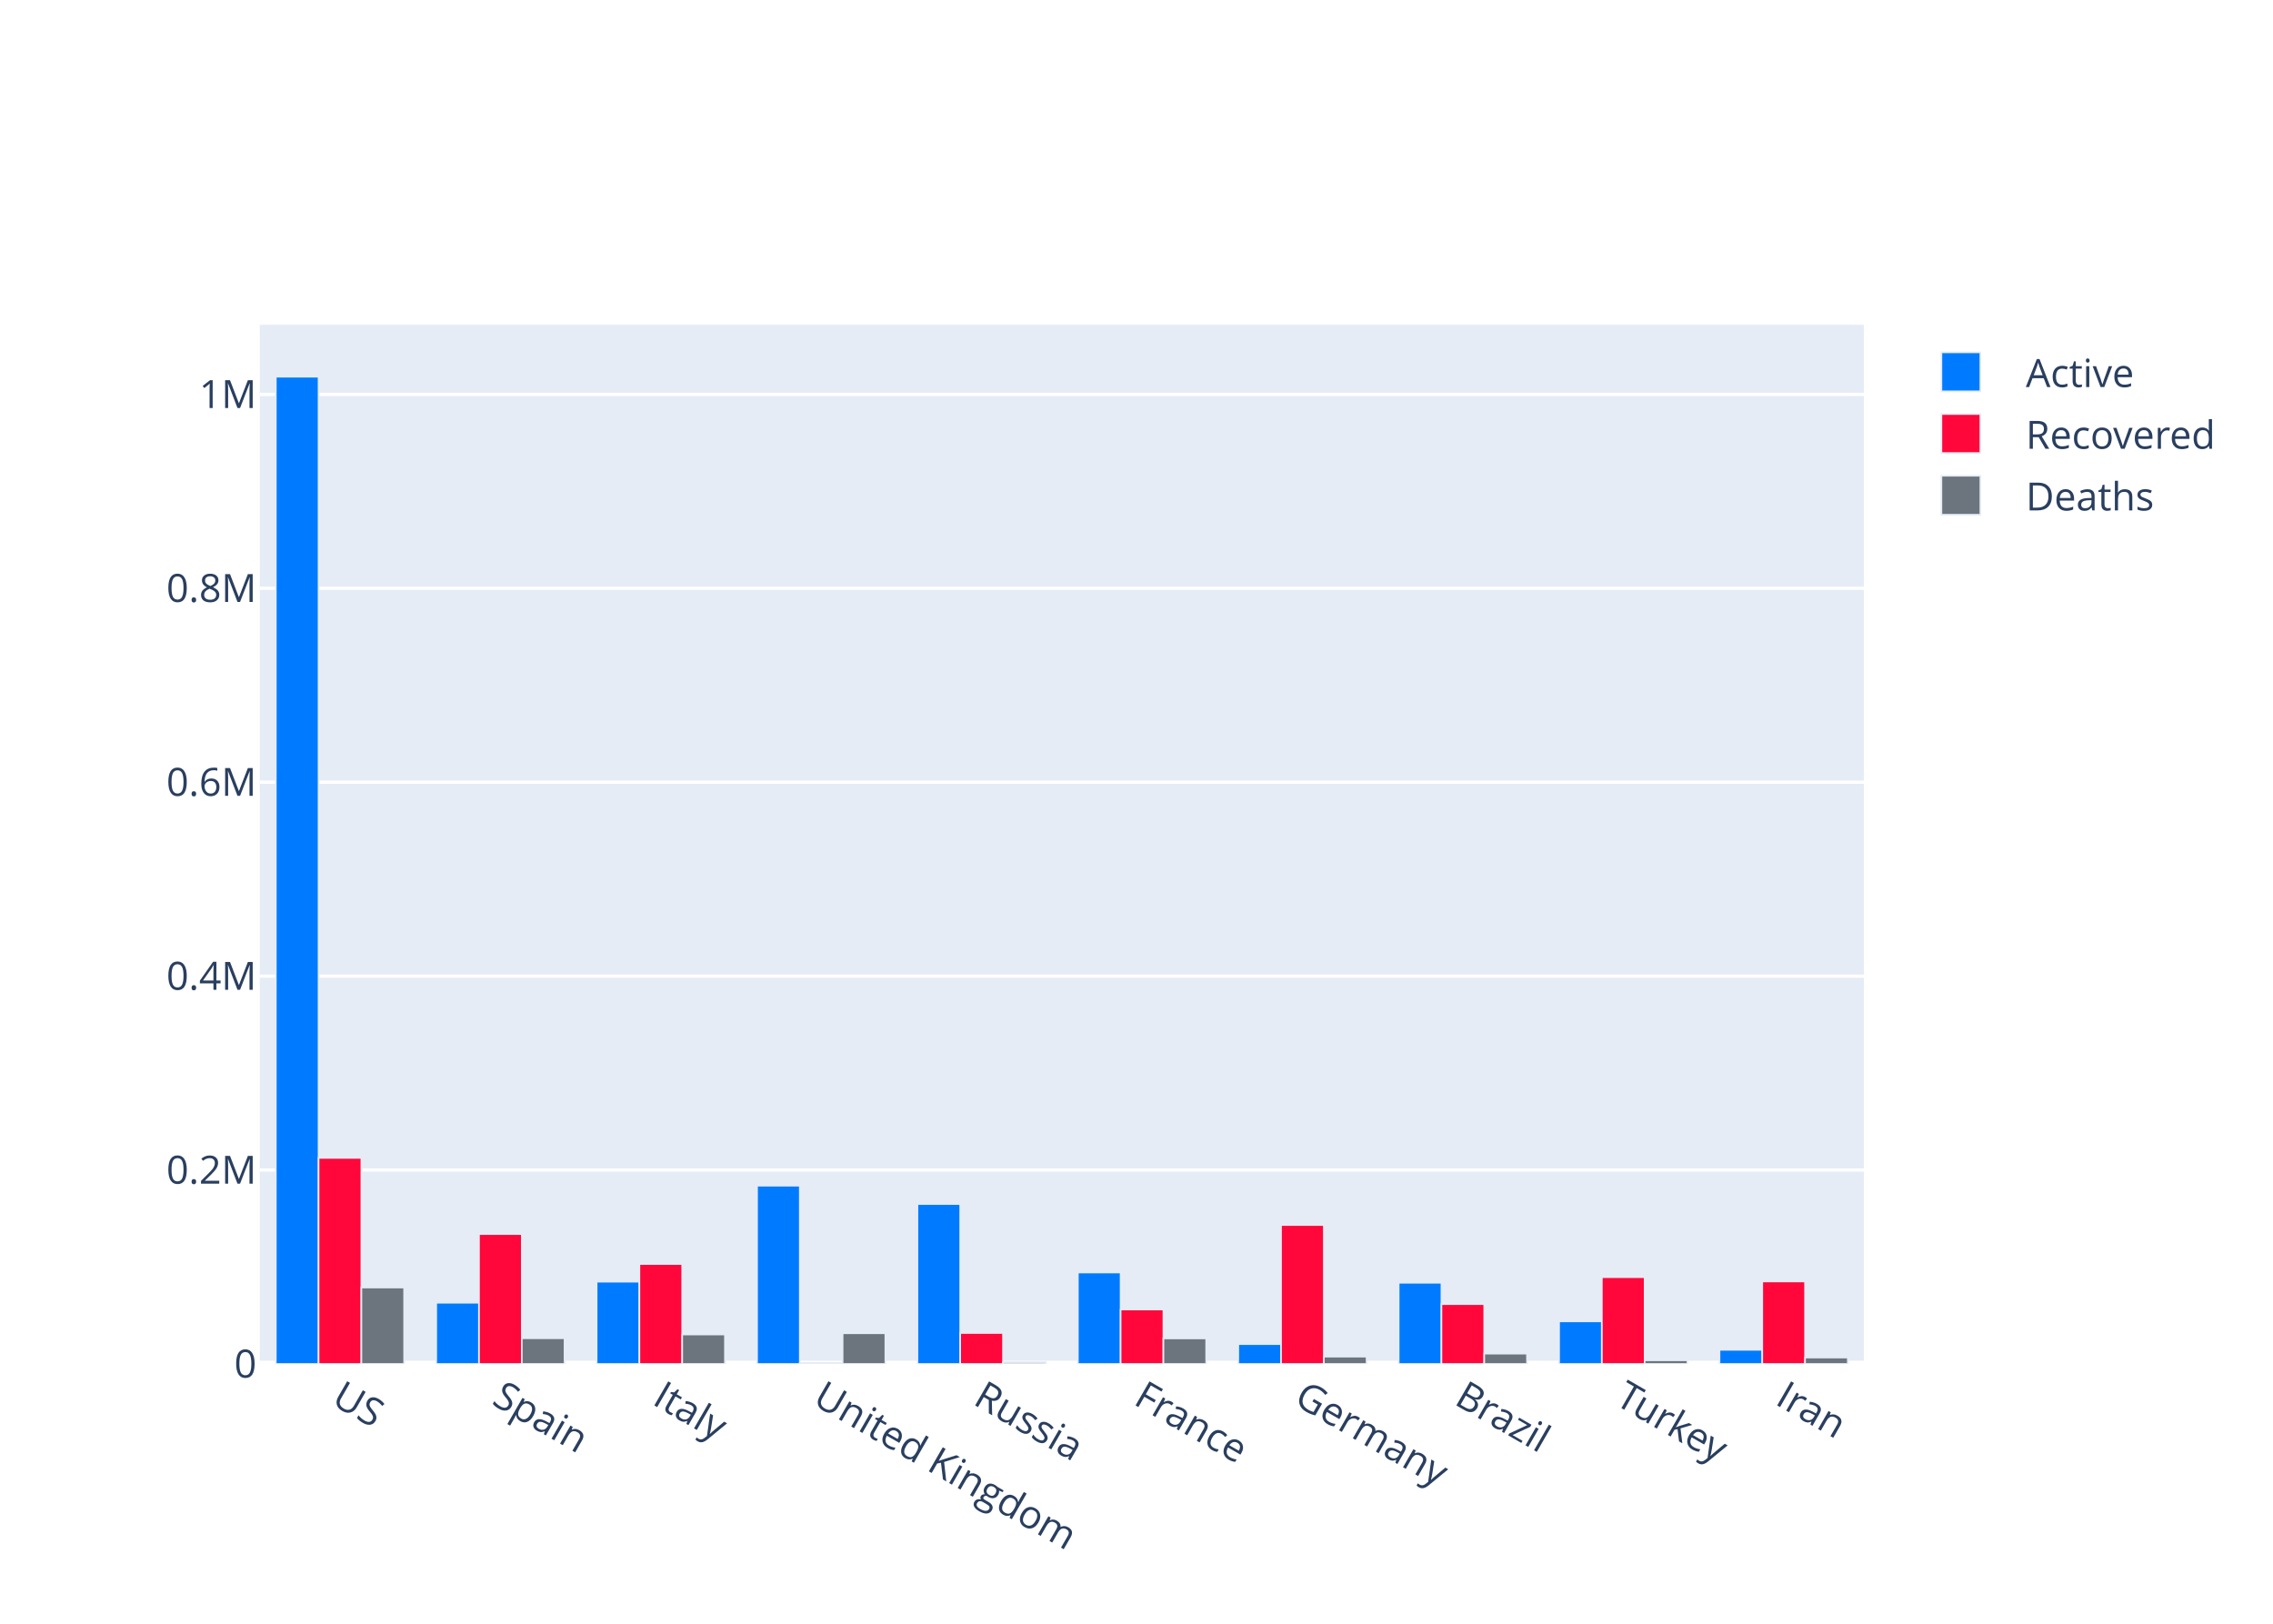
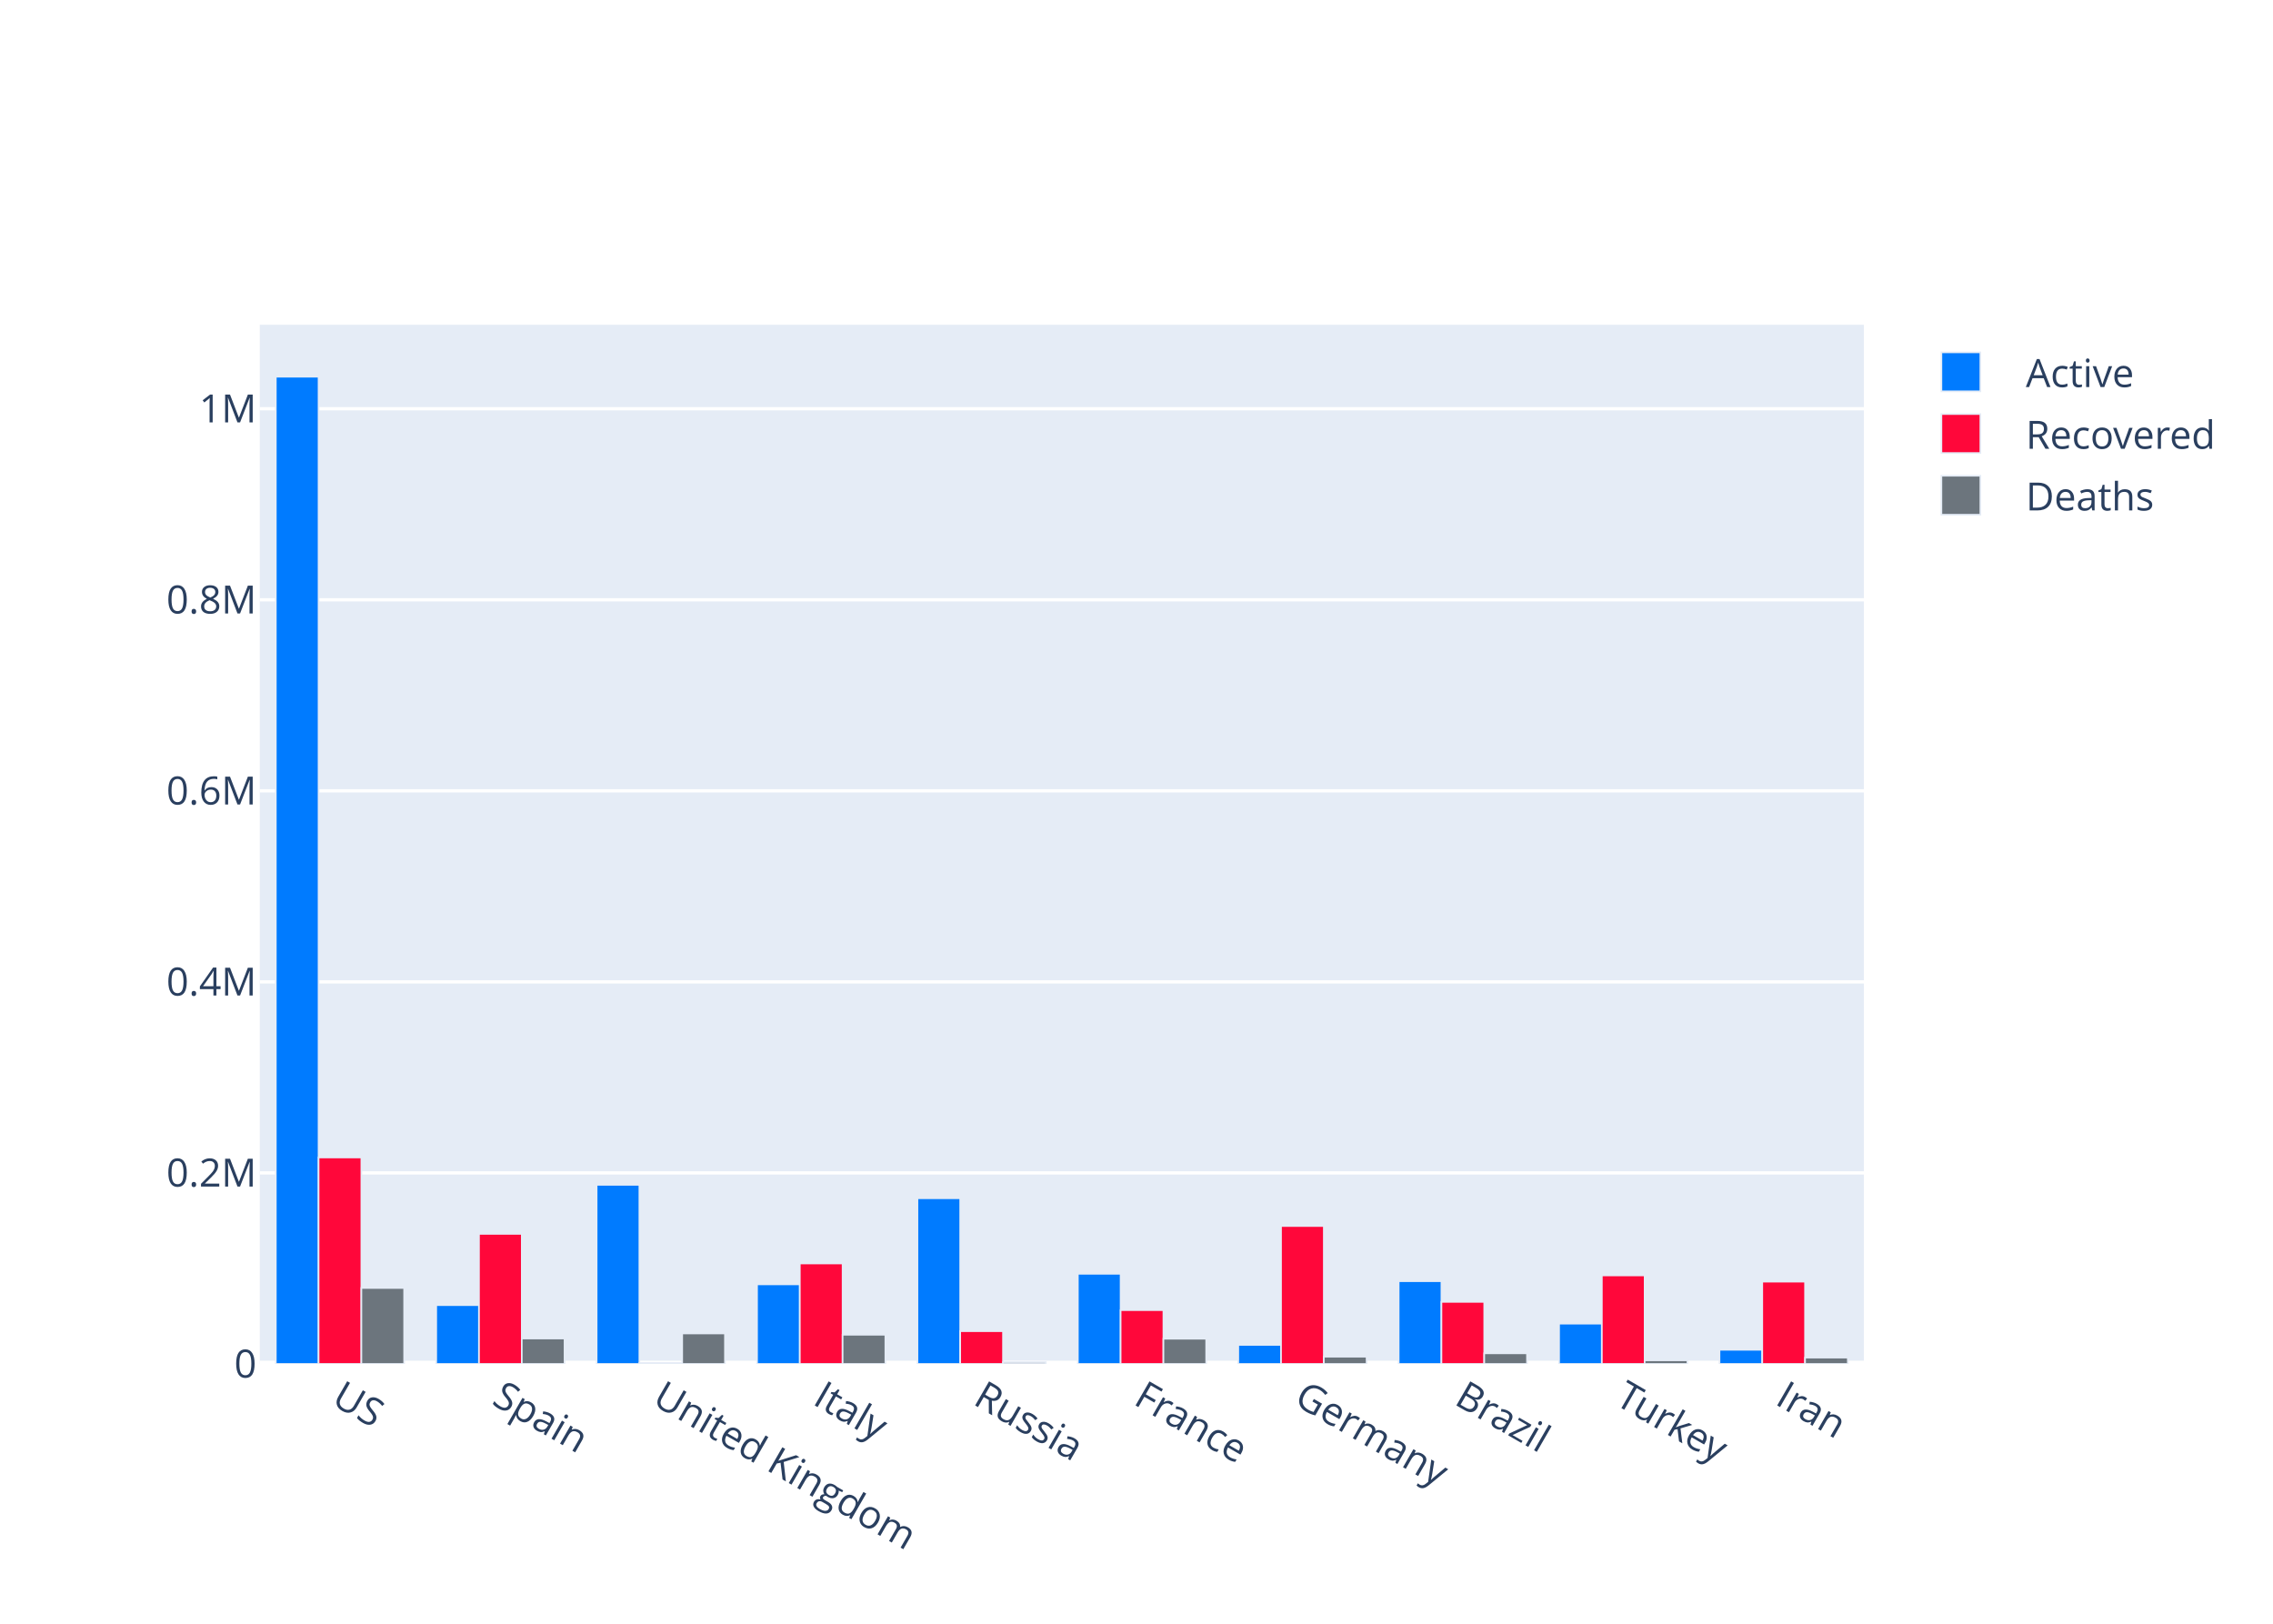
<svg xmlns="http://www.w3.org/2000/svg" class="main-svg" width="700" height="500" style="" viewBox="0 0 700 500">
  <rect x="0" y="0" width="700" height="500" style="fill: rgb(255, 255, 255); fill-opacity: 1;" />
-   <defs id="defs-29b9bf">
+   <defs id="defs-a5b833">
    <g class="clips">
-       <clipPath id="clip29b9bfxyplot" class="plotclip">
+       <clipPath id="clipa5b833xyplot" class="plotclip">
        <rect width="494" height="320" />
      </clipPath>
-       <clipPath class="axesclip" id="clip29b9bfx">
+       <clipPath class="axesclip" id="clipa5b833x">
        <rect x="80" y="0" width="494" height="500" />
      </clipPath>
-       <clipPath class="axesclip" id="clip29b9bfy">
+       <clipPath class="axesclip" id="clipa5b833y">
        <rect x="0" y="100" width="700" height="320" />
      </clipPath>
-       <clipPath class="axesclip" id="clip29b9bfxy">
+       <clipPath class="axesclip" id="clipa5b833xy">
        <rect x="80" y="100" width="494" height="320" />
      </clipPath>
    </g>
    <g class="gradients" />
  </defs>
  <g class="bglayer">
    <rect class="bg" x="80" y="100" width="494" height="320" style="fill: rgb(229, 236, 246); fill-opacity: 1; stroke-width: 0;" />
  </g>
  <g class="layer-below">
    <g class="imagelayer" />
    <g class="shapelayer" />
  </g>
  <g class="cartesianlayer">
    <g class="subplot xy">
      <g class="layer-subplot">
        <g class="shapelayer" />
        <g class="imagelayer" />
      </g>
      <g class="gridlayer">
        <g class="x" />
        <g class="y">
-           <path class="ygrid crisp" transform="translate(0,360.29)" d="M80,0h494" style="stroke: rgb(255, 255, 255); stroke-opacity: 1; stroke-width: 1px;" />
-           <path class="ygrid crisp" transform="translate(0,300.58)" d="M80,0h494" style="stroke: rgb(255, 255, 255); stroke-opacity: 1; stroke-width: 1px;" />
-           <path class="ygrid crisp" transform="translate(0,240.86)" d="M80,0h494" style="stroke: rgb(255, 255, 255); stroke-opacity: 1; stroke-width: 1px;" />
-           <path class="ygrid crisp" transform="translate(0,181.15)" d="M80,0h494" style="stroke: rgb(255, 255, 255); stroke-opacity: 1; stroke-width: 1px;" />
-           <path class="ygrid crisp" transform="translate(0,121.44)" d="M80,0h494" style="stroke: rgb(255, 255, 255); stroke-opacity: 1; stroke-width: 1px;" />
+           <path class="ygrid crisp" transform="translate(0,361.17)" d="M80,0h494" style="stroke: rgb(255, 255, 255); stroke-opacity: 1; stroke-width: 1px;" />
+           <path class="ygrid crisp" transform="translate(0,302.35)" d="M80,0h494" style="stroke: rgb(255, 255, 255); stroke-opacity: 1; stroke-width: 1px;" />
+           <path class="ygrid crisp" transform="translate(0,243.52)" d="M80,0h494" style="stroke: rgb(255, 255, 255); stroke-opacity: 1; stroke-width: 1px;" />
+           <path class="ygrid crisp" transform="translate(0,184.7)" d="M80,0h494" style="stroke: rgb(255, 255, 255); stroke-opacity: 1; stroke-width: 1px;" />
+           <path class="ygrid crisp" transform="translate(0,125.87)" d="M80,0h494" style="stroke: rgb(255, 255, 255); stroke-opacity: 1; stroke-width: 1px;" />
        </g>
      </g>
      <g class="zerolinelayer">
        <path class="yzl zl crisp" transform="translate(0,420)" d="M80,0h494" style="stroke: rgb(255, 255, 255); stroke-opacity: 1; stroke-width: 2px;" />
      </g>
      <path class="xlines-below" />
      <path class="ylines-below" />
      <g class="overlines-below" />
      <g class="xaxislayer-below" />
      <g class="yaxislayer-below" />
      <g class="overaxes-below" />
-       <g class="plot" transform="translate(80, 100)" clip-path="url('#clip29b9bfxyplot')">
+       <g class="plot" transform="translate(80, 100)" clip-path="url('#clipa5b833xyplot')">
        <g class="barlayer mlayer">
          <g class="trace bars" style="opacity: 1;">
            <g class="points">
              <g class="point">
                <path d="M4.94,320V16H18.11V320Z" style="vector-effect: non-scaling-stroke; opacity: 1; stroke-width: 0.5px; fill: rgb(0, 123, 255); fill-opacity: 1; stroke: rgb(229, 236, 246); stroke-opacity: 1;" />
              </g>
              <g class="point">
-                 <path d="M54.34,320V301.15H67.51V320Z" style="vector-effect: non-scaling-stroke; opacity: 1; stroke-width: 0.5px; fill: rgb(0, 123, 255); fill-opacity: 1; stroke: rgb(229, 236, 246); stroke-opacity: 1;" />
-               </g>
-               <g class="point">
-                 <path d="M103.74,320V294.67H116.91V320Z" style="vector-effect: non-scaling-stroke; opacity: 1; stroke-width: 0.5px; fill: rgb(0, 123, 255); fill-opacity: 1; stroke: rgb(229, 236, 246); stroke-opacity: 1;" />
-               </g>
-               <g class="point">
-                 <path d="M153.14,320V265.11H166.31V320Z" style="vector-effect: non-scaling-stroke; opacity: 1; stroke-width: 0.5px; fill: rgb(0, 123, 255); fill-opacity: 1; stroke: rgb(229, 236, 246); stroke-opacity: 1;" />
-               </g>
-               <g class="point">
-                 <path d="M202.54,320V270.76H215.71V320Z" style="vector-effect: non-scaling-stroke; opacity: 1; stroke-width: 0.5px; fill: rgb(0, 123, 255); fill-opacity: 1; stroke: rgb(229, 236, 246); stroke-opacity: 1;" />
-               </g>
-               <g class="point">
-                 <path d="M251.94,320V291.84H265.11V320Z" style="vector-effect: non-scaling-stroke; opacity: 1; stroke-width: 0.5px; fill: rgb(0, 123, 255); fill-opacity: 1; stroke: rgb(229, 236, 246); stroke-opacity: 1;" />
-               </g>
-               <g class="point">
-                 <path d="M301.34,320V313.89H314.51V320Z" style="vector-effect: non-scaling-stroke; opacity: 1; stroke-width: 0.5px; fill: rgb(0, 123, 255); fill-opacity: 1; stroke: rgb(229, 236, 246); stroke-opacity: 1;" />
-               </g>
-               <g class="point">
-                 <path d="M350.74,320V295H363.91V320Z" style="vector-effect: non-scaling-stroke; opacity: 1; stroke-width: 0.5px; fill: rgb(0, 123, 255); fill-opacity: 1; stroke: rgb(229, 236, 246); stroke-opacity: 1;" />
-               </g>
-               <g class="point">
-                 <path d="M400.14,320V306.89H413.31V320Z" style="vector-effect: non-scaling-stroke; opacity: 1; stroke-width: 0.5px; fill: rgb(0, 123, 255); fill-opacity: 1; stroke: rgb(229, 236, 246); stroke-opacity: 1;" />
-               </g>
-               <g class="point">
-                 <path d="M449.54,320V315.65H462.71V320Z" style="vector-effect: non-scaling-stroke; opacity: 1; stroke-width: 0.5px; fill: rgb(0, 123, 255); fill-opacity: 1; stroke: rgb(229, 236, 246); stroke-opacity: 1;" />
+                 <path d="M54.34,320V301.89H67.51V320Z" style="vector-effect: non-scaling-stroke; opacity: 1; stroke-width: 0.5px; fill: rgb(0, 123, 255); fill-opacity: 1; stroke: rgb(229, 236, 246); stroke-opacity: 1;" />
+               </g>
+               <g class="point">
+                 <path d="M103.74,320V264.85H116.91V320Z" style="vector-effect: non-scaling-stroke; opacity: 1; stroke-width: 0.5px; fill: rgb(0, 123, 255); fill-opacity: 1; stroke: rgb(229, 236, 246); stroke-opacity: 1;" />
+               </g>
+               <g class="point">
+                 <path d="M153.14,320V295.49H166.31V320Z" style="vector-effect: non-scaling-stroke; opacity: 1; stroke-width: 0.5px; fill: rgb(0, 123, 255); fill-opacity: 1; stroke: rgb(229, 236, 246); stroke-opacity: 1;" />
+               </g>
+               <g class="point">
+                 <path d="M202.54,320V268.98H215.71V320Z" style="vector-effect: non-scaling-stroke; opacity: 1; stroke-width: 0.5px; fill: rgb(0, 123, 255); fill-opacity: 1; stroke: rgb(229, 236, 246); stroke-opacity: 1;" />
+               </g>
+               <g class="point">
+                 <path d="M251.94,320V292.24H265.11V320Z" style="vector-effect: non-scaling-stroke; opacity: 1; stroke-width: 0.5px; fill: rgb(0, 123, 255); fill-opacity: 1; stroke: rgb(229, 236, 246); stroke-opacity: 1;" />
+               </g>
+               <g class="point">
+                 <path d="M301.34,320V314.14H314.51V320Z" style="vector-effect: non-scaling-stroke; opacity: 1; stroke-width: 0.5px; fill: rgb(0, 123, 255); fill-opacity: 1; stroke: rgb(229, 236, 246); stroke-opacity: 1;" />
+               </g>
+               <g class="point">
+                 <path d="M350.74,320V294.52H363.91V320Z" style="vector-effect: non-scaling-stroke; opacity: 1; stroke-width: 0.5px; fill: rgb(0, 123, 255); fill-opacity: 1; stroke: rgb(229, 236, 246); stroke-opacity: 1;" />
+               </g>
+               <g class="point">
+                 <path d="M400.14,320V307.59H413.31V320Z" style="vector-effect: non-scaling-stroke; opacity: 1; stroke-width: 0.5px; fill: rgb(0, 123, 255); fill-opacity: 1; stroke: rgb(229, 236, 246); stroke-opacity: 1;" />
+               </g>
+               <g class="point">
+                 <path d="M449.54,320V315.64H462.71V320Z" style="vector-effect: non-scaling-stroke; opacity: 1; stroke-width: 0.5px; fill: rgb(0, 123, 255); fill-opacity: 1; stroke: rgb(229, 236, 246); stroke-opacity: 1;" />
              </g>
            </g>
          </g>
          <g class="trace bars" style="opacity: 1;">
            <g class="points">
              <g class="point">
-                 <path d="M18.11,320V256.55H31.29V320Z" style="vector-effect: non-scaling-stroke; opacity: 1; stroke-width: 0.5px; fill: rgb(255, 7, 58); fill-opacity: 1; stroke: rgb(229, 236, 246); stroke-opacity: 1;" />
-               </g>
-               <g class="point">
-                 <path d="M67.51,320V280.01H80.69V320Z" style="vector-effect: non-scaling-stroke; opacity: 1; stroke-width: 0.5px; fill: rgb(255, 7, 58); fill-opacity: 1; stroke: rgb(229, 236, 246); stroke-opacity: 1;" />
-               </g>
-               <g class="point">
-                 <path d="M116.91,320V289.24H130.09V320Z" style="vector-effect: non-scaling-stroke; opacity: 1; stroke-width: 0.5px; fill: rgb(255, 7, 58); fill-opacity: 1; stroke: rgb(229, 236, 246); stroke-opacity: 1;" />
-               </g>
-               <g class="point">
-                 <path d="M166.31,320V319.7H179.49V320Z" style="vector-effect: non-scaling-stroke; opacity: 1; stroke-width: 0.5px; fill: rgb(255, 7, 58); fill-opacity: 1; stroke: rgb(229, 236, 246); stroke-opacity: 1;" />
-               </g>
-               <g class="point">
-                 <path d="M215.71,320V310.47H228.89V320Z" style="vector-effect: non-scaling-stroke; opacity: 1; stroke-width: 0.5px; fill: rgb(255, 7, 58); fill-opacity: 1; stroke: rgb(229, 236, 246); stroke-opacity: 1;" />
-               </g>
-               <g class="point">
-                 <path d="M265.11,320V303.24H278.29V320Z" style="vector-effect: non-scaling-stroke; opacity: 1; stroke-width: 0.5px; fill: rgb(255, 7, 58); fill-opacity: 1; stroke: rgb(229, 236, 246); stroke-opacity: 1;" />
-               </g>
-               <g class="point">
-                 <path d="M314.51,320V277.22H327.69V320Z" style="vector-effect: non-scaling-stroke; opacity: 1; stroke-width: 0.5px; fill: rgb(255, 7, 58); fill-opacity: 1; stroke: rgb(229, 236, 246); stroke-opacity: 1;" />
-               </g>
-               <g class="point">
-                 <path d="M363.91,320V301.58H377.09V320Z" style="vector-effect: non-scaling-stroke; opacity: 1; stroke-width: 0.5px; fill: rgb(255, 7, 58); fill-opacity: 1; stroke: rgb(229, 236, 246); stroke-opacity: 1;" />
-               </g>
-               <g class="point">
-                 <path d="M413.31,320V293.28H426.49V320Z" style="vector-effect: non-scaling-stroke; opacity: 1; stroke-width: 0.5px; fill: rgb(255, 7, 58); fill-opacity: 1; stroke: rgb(229, 236, 246); stroke-opacity: 1;" />
-               </g>
-               <g class="point">
-                 <path d="M462.71,320V294.6H475.89V320Z" style="vector-effect: non-scaling-stroke; opacity: 1; stroke-width: 0.5px; fill: rgb(255, 7, 58); fill-opacity: 1; stroke: rgb(229, 236, 246); stroke-opacity: 1;" />
+                 <path d="M18.11,320V256.42H31.29V320Z" style="vector-effect: non-scaling-stroke; opacity: 1; stroke-width: 0.5px; fill: rgb(255, 7, 58); fill-opacity: 1; stroke: rgb(229, 236, 246); stroke-opacity: 1;" />
+               </g>
+               <g class="point">
+                 <path d="M67.51,320V279.95H80.69V320Z" style="vector-effect: non-scaling-stroke; opacity: 1; stroke-width: 0.5px; fill: rgb(255, 7, 58); fill-opacity: 1; stroke: rgb(229, 236, 246); stroke-opacity: 1;" />
+               </g>
+               <g class="point">
+                 <path d="M116.91,320V319.71H130.09V320Z" style="vector-effect: non-scaling-stroke; opacity: 1; stroke-width: 0.5px; fill: rgb(255, 7, 58); fill-opacity: 1; stroke: rgb(229, 236, 246); stroke-opacity: 1;" />
+               </g>
+               <g class="point">
+                 <path d="M166.31,320V289.06H179.49V320Z" style="vector-effect: non-scaling-stroke; opacity: 1; stroke-width: 0.5px; fill: rgb(255, 7, 58); fill-opacity: 1; stroke: rgb(229, 236, 246); stroke-opacity: 1;" />
+               </g>
+               <g class="point">
+                 <path d="M215.71,320V309.91H228.89V320Z" style="vector-effect: non-scaling-stroke; opacity: 1; stroke-width: 0.5px; fill: rgb(255, 7, 58); fill-opacity: 1; stroke: rgb(229, 236, 246); stroke-opacity: 1;" />
+               </g>
+               <g class="point">
+                 <path d="M265.11,320V303.43H278.29V320Z" style="vector-effect: non-scaling-stroke; opacity: 1; stroke-width: 0.5px; fill: rgb(255, 7, 58); fill-opacity: 1; stroke: rgb(229, 236, 246); stroke-opacity: 1;" />
+               </g>
+               <g class="point">
+                 <path d="M314.51,320V277.53H327.69V320Z" style="vector-effect: non-scaling-stroke; opacity: 1; stroke-width: 0.5px; fill: rgb(255, 7, 58); fill-opacity: 1; stroke: rgb(229, 236, 246); stroke-opacity: 1;" />
+               </g>
+               <g class="point">
+                 <path d="M363.91,320V300.89H377.09V320Z" style="vector-effect: non-scaling-stroke; opacity: 1; stroke-width: 0.5px; fill: rgb(255, 7, 58); fill-opacity: 1; stroke: rgb(229, 236, 246); stroke-opacity: 1;" />
+               </g>
+               <g class="point">
+                 <path d="M413.31,320V292.74H426.49V320Z" style="vector-effect: non-scaling-stroke; opacity: 1; stroke-width: 0.5px; fill: rgb(255, 7, 58); fill-opacity: 1; stroke: rgb(229, 236, 246); stroke-opacity: 1;" />
+               </g>
+               <g class="point">
+                 <path d="M462.71,320V294.66H475.89V320Z" style="vector-effect: non-scaling-stroke; opacity: 1; stroke-width: 0.5px; fill: rgb(255, 7, 58); fill-opacity: 1; stroke: rgb(229, 236, 246); stroke-opacity: 1;" />
              </g>
            </g>
          </g>
          <g class="trace bars" style="opacity: 1;">
            <g class="points">
              <g class="point">
-                 <path d="M31.29,320V296.47H44.46V320Z" style="vector-effect: non-scaling-stroke; opacity: 1; stroke-width: 0.5px; fill: rgb(108, 117, 125); fill-opacity: 1; stroke: rgb(229, 236, 246); stroke-opacity: 1;" />
-               </g>
-               <g class="point">
-                 <path d="M80.69,320V312.09H93.86V320Z" style="vector-effect: non-scaling-stroke; opacity: 1; stroke-width: 0.5px; fill: rgb(108, 117, 125); fill-opacity: 1; stroke: rgb(229, 236, 246); stroke-opacity: 1;" />
-               </g>
-               <g class="point">
-                 <path d="M130.09,320V310.93H143.26V320Z" style="vector-effect: non-scaling-stroke; opacity: 1; stroke-width: 0.5px; fill: rgb(108, 117, 125); fill-opacity: 1; stroke: rgb(229, 236, 246); stroke-opacity: 1;" />
-               </g>
-               <g class="point">
-                 <path d="M179.49,320V310.55H192.66V320Z" style="vector-effect: non-scaling-stroke; opacity: 1; stroke-width: 0.5px; fill: rgb(108, 117, 125); fill-opacity: 1; stroke: rgb(229, 236, 246); stroke-opacity: 1;" />
-               </g>
-               <g class="point">
-                 <path d="M228.89,320V319.45H242.06V320Z" style="vector-effect: non-scaling-stroke; opacity: 1; stroke-width: 0.5px; fill: rgb(108, 117, 125); fill-opacity: 1; stroke: rgb(229, 236, 246); stroke-opacity: 1;" />
-               </g>
-               <g class="point">
-                 <path d="M278.29,320V312.14H291.46V320Z" style="vector-effect: non-scaling-stroke; opacity: 1; stroke-width: 0.5px; fill: rgb(108, 117, 125); fill-opacity: 1; stroke: rgb(229, 236, 246); stroke-opacity: 1;" />
-               </g>
-               <g class="point">
-                 <path d="M327.69,320V317.75H340.86V320Z" style="vector-effect: non-scaling-stroke; opacity: 1; stroke-width: 0.5px; fill: rgb(108, 117, 125); fill-opacity: 1; stroke: rgb(229, 236, 246); stroke-opacity: 1;" />
-               </g>
-               <g class="point">
-                 <path d="M377.09,320V316.82H390.26V320Z" style="vector-effect: non-scaling-stroke; opacity: 1; stroke-width: 0.5px; fill: rgb(108, 117, 125); fill-opacity: 1; stroke: rgb(229, 236, 246); stroke-opacity: 1;" />
-               </g>
-               <g class="point">
-                 <path d="M426.49,320V318.88H439.66V320Z" style="vector-effect: non-scaling-stroke; opacity: 1; stroke-width: 0.5px; fill: rgb(108, 117, 125); fill-opacity: 1; stroke: rgb(229, 236, 246); stroke-opacity: 1;" />
-               </g>
-               <g class="point">
-                 <path d="M475.89,320V318.03H489.06V320Z" style="vector-effect: non-scaling-stroke; opacity: 1; stroke-width: 0.5px; fill: rgb(108, 117, 125); fill-opacity: 1; stroke: rgb(229, 236, 246); stroke-opacity: 1;" />
+                 <path d="M31.29,320V296.61H44.46V320Z" style="vector-effect: non-scaling-stroke; opacity: 1; stroke-width: 0.5px; fill: rgb(108, 117, 125); fill-opacity: 1; stroke: rgb(229, 236, 246); stroke-opacity: 1;" />
+               </g>
+               <g class="point">
+                 <path d="M80.69,320V312.17H93.86V320Z" style="vector-effect: non-scaling-stroke; opacity: 1; stroke-width: 0.5px; fill: rgb(108, 117, 125); fill-opacity: 1; stroke: rgb(229, 236, 246); stroke-opacity: 1;" />
+               </g>
+               <g class="point">
+                 <path d="M130.09,320V310.61H143.26V320Z" style="vector-effect: non-scaling-stroke; opacity: 1; stroke-width: 0.5px; fill: rgb(108, 117, 125); fill-opacity: 1; stroke: rgb(229, 236, 246); stroke-opacity: 1;" />
+               </g>
+               <g class="point">
+                 <path d="M179.49,320V311.01H192.66V320Z" style="vector-effect: non-scaling-stroke; opacity: 1; stroke-width: 0.5px; fill: rgb(108, 117, 125); fill-opacity: 1; stroke: rgb(229, 236, 246); stroke-opacity: 1;" />
+               </g>
+               <g class="point">
+                 <path d="M228.89,320V319.44H242.06V320Z" style="vector-effect: non-scaling-stroke; opacity: 1; stroke-width: 0.5px; fill: rgb(108, 117, 125); fill-opacity: 1; stroke: rgb(229, 236, 246); stroke-opacity: 1;" />
+               </g>
+               <g class="point">
+                 <path d="M278.29,320V312.24H291.46V320Z" style="vector-effect: non-scaling-stroke; opacity: 1; stroke-width: 0.5px; fill: rgb(108, 117, 125); fill-opacity: 1; stroke: rgb(229, 236, 246); stroke-opacity: 1;" />
+               </g>
+               <g class="point">
+                 <path d="M327.69,320V317.77H340.86V320Z" style="vector-effect: non-scaling-stroke; opacity: 1; stroke-width: 0.5px; fill: rgb(108, 117, 125); fill-opacity: 1; stroke: rgb(229, 236, 246); stroke-opacity: 1;" />
+               </g>
+               <g class="point">
+                 <path d="M377.09,320V316.73H390.26V320Z" style="vector-effect: non-scaling-stroke; opacity: 1; stroke-width: 0.5px; fill: rgb(108, 117, 125); fill-opacity: 1; stroke: rgb(229, 236, 246); stroke-opacity: 1;" />
+               </g>
+               <g class="point">
+                 <path d="M426.49,320V318.89H439.66V320Z" style="vector-effect: non-scaling-stroke; opacity: 1; stroke-width: 0.5px; fill: rgb(108, 117, 125); fill-opacity: 1; stroke: rgb(229, 236, 246); stroke-opacity: 1;" />
+               </g>
+               <g class="point">
+                 <path d="M475.89,320V318.05H489.06V320Z" style="vector-effect: non-scaling-stroke; opacity: 1; stroke-width: 0.5px; fill: rgb(108, 117, 125); fill-opacity: 1; stroke: rgb(229, 236, 246); stroke-opacity: 1;" />
              </g>
            </g>
          </g>
        </g>
      </g>
      <g class="overplot" />
      <path class="xlines-above crisp" d="M0,0" style="fill: none;" />
      <path class="ylines-above crisp" d="M0,0" style="fill: none;" />
      <g class="overlines-above" />
      <g class="xaxislayer-above">
        <g class="xtick">
          <text text-anchor="start" x="0" y="433" transform="translate(104.7,0) rotate(30,0,427)" style="font-family: 'Open Sans', verdana, arial, sans-serif; font-size: 12px; fill: rgb(42, 63, 95); fill-opacity: 1; white-space: pre;">US</text>
        </g>
        <g class="xtick">
          <text text-anchor="start" x="0" y="433" transform="translate(154.1,0) rotate(30,0,427)" style="font-family: 'Open Sans', verdana, arial, sans-serif; font-size: 12px; fill: rgb(42, 63, 95); fill-opacity: 1; white-space: pre;">Spain</text>
        </g>
        <g class="xtick">
-           <text text-anchor="start" x="0" y="433" transform="translate(203.5,0) rotate(30,0,427)" style="font-family: 'Open Sans', verdana, arial, sans-serif; font-size: 12px; fill: rgb(42, 63, 95); fill-opacity: 1; white-space: pre;">Italy</text>
-         </g>
-         <g class="xtick">
-           <text text-anchor="start" x="0" y="433" transform="translate(252.9,0) rotate(30,0,427)" style="font-family: 'Open Sans', verdana, arial, sans-serif; font-size: 12px; fill: rgb(42, 63, 95); fill-opacity: 1; white-space: pre;">United Kingdom</text>
+           <text text-anchor="start" x="0" y="433" transform="translate(203.5,0) rotate(30,0,427)" style="font-family: 'Open Sans', verdana, arial, sans-serif; font-size: 12px; fill: rgb(42, 63, 95); fill-opacity: 1; white-space: pre;">United Kingdom</text>
+         </g>
+         <g class="xtick">
+           <text text-anchor="start" x="0" y="433" transform="translate(252.9,0) rotate(30,0,427)" style="font-family: 'Open Sans', verdana, arial, sans-serif; font-size: 12px; fill: rgb(42, 63, 95); fill-opacity: 1; white-space: pre;">Italy</text>
        </g>
        <g class="xtick">
          <text text-anchor="start" x="0" y="433" transform="translate(302.3,0) rotate(30,0,427)" style="font-family: 'Open Sans', verdana, arial, sans-serif; font-size: 12px; fill: rgb(42, 63, 95); fill-opacity: 1; white-space: pre;">Russia</text>
        </g>
        <g class="xtick">
          <text text-anchor="start" x="0" y="433" transform="translate(351.7,0) rotate(30,0,427)" style="font-family: 'Open Sans', verdana, arial, sans-serif; font-size: 12px; fill: rgb(42, 63, 95); fill-opacity: 1; white-space: pre;">France</text>
        </g>
        <g class="xtick">
          <text text-anchor="start" x="0" y="433" transform="translate(401.1,0) rotate(30,0,427)" style="font-family: 'Open Sans', verdana, arial, sans-serif; font-size: 12px; fill: rgb(42, 63, 95); fill-opacity: 1; white-space: pre;">Germany</text>
        </g>
        <g class="xtick">
          <text text-anchor="start" x="0" y="433" transform="translate(450.5,0) rotate(30,0,427)" style="font-family: 'Open Sans', verdana, arial, sans-serif; font-size: 12px; fill: rgb(42, 63, 95); fill-opacity: 1; white-space: pre;">Brazil</text>
        </g>
        <g class="xtick">
          <text text-anchor="start" x="0" y="433" transform="translate(499.9,0) rotate(30,0,427)" style="font-family: 'Open Sans', verdana, arial, sans-serif; font-size: 12px; fill: rgb(42, 63, 95); fill-opacity: 1; white-space: pre;">Turkey</text>
        </g>
        <g class="xtick">
          <text text-anchor="start" x="0" y="433" transform="translate(549.3,0) rotate(30,0,427)" style="font-family: 'Open Sans', verdana, arial, sans-serif; font-size: 12px; fill: rgb(42, 63, 95); fill-opacity: 1; white-space: pre;">Iran</text>
        </g>
      </g>
      <g class="yaxislayer-above">
        <g class="ytick">
          <text text-anchor="end" x="79" y="4.2" transform="translate(0,420)" style="font-family: 'Open Sans', verdana, arial, sans-serif; font-size: 12px; fill: rgb(42, 63, 95); fill-opacity: 1; white-space: pre;">0</text>
        </g>
        <g class="ytick">
-           <text text-anchor="end" x="79" y="4.2" transform="translate(0,360.29)" style="font-family: 'Open Sans', verdana, arial, sans-serif; font-size: 12px; fill: rgb(42, 63, 95); fill-opacity: 1; white-space: pre;">0.2M</text>
-         </g>
-         <g class="ytick">
-           <text text-anchor="end" x="79" y="4.2" transform="translate(0,300.58)" style="font-family: 'Open Sans', verdana, arial, sans-serif; font-size: 12px; fill: rgb(42, 63, 95); fill-opacity: 1; white-space: pre;">0.4M</text>
-         </g>
-         <g class="ytick">
-           <text text-anchor="end" x="79" y="4.2" transform="translate(0,240.86)" style="font-family: 'Open Sans', verdana, arial, sans-serif; font-size: 12px; fill: rgb(42, 63, 95); fill-opacity: 1; white-space: pre;">0.6M</text>
-         </g>
-         <g class="ytick">
-           <text text-anchor="end" x="79" y="4.2" transform="translate(0,181.15)" style="font-family: 'Open Sans', verdana, arial, sans-serif; font-size: 12px; fill: rgb(42, 63, 95); fill-opacity: 1; white-space: pre;">0.8M</text>
-         </g>
-         <g class="ytick">
-           <text text-anchor="end" x="79" y="4.2" transform="translate(0,121.44)" style="font-family: 'Open Sans', verdana, arial, sans-serif; font-size: 12px; fill: rgb(42, 63, 95); fill-opacity: 1; white-space: pre;">1M</text>
+           <text text-anchor="end" x="79" y="4.2" transform="translate(0,361.17)" style="font-family: 'Open Sans', verdana, arial, sans-serif; font-size: 12px; fill: rgb(42, 63, 95); fill-opacity: 1; white-space: pre;">0.2M</text>
+         </g>
+         <g class="ytick">
+           <text text-anchor="end" x="79" y="4.2" transform="translate(0,302.35)" style="font-family: 'Open Sans', verdana, arial, sans-serif; font-size: 12px; fill: rgb(42, 63, 95); fill-opacity: 1; white-space: pre;">0.4M</text>
+         </g>
+         <g class="ytick">
+           <text text-anchor="end" x="79" y="4.2" transform="translate(0,243.52)" style="font-family: 'Open Sans', verdana, arial, sans-serif; font-size: 12px; fill: rgb(42, 63, 95); fill-opacity: 1; white-space: pre;">0.6M</text>
+         </g>
+         <g class="ytick">
+           <text text-anchor="end" x="79" y="4.2" transform="translate(0,184.7)" style="font-family: 'Open Sans', verdana, arial, sans-serif; font-size: 12px; fill: rgb(42, 63, 95); fill-opacity: 1; white-space: pre;">0.8M</text>
+         </g>
+         <g class="ytick">
+           <text text-anchor="end" x="79" y="4.2" transform="translate(0,125.87)" style="font-family: 'Open Sans', verdana, arial, sans-serif; font-size: 12px; fill: rgb(42, 63, 95); fill-opacity: 1; white-space: pre;">1M</text>
        </g>
      </g>
      <g class="overaxes-above" />
    </g>
  </g>
  <g class="polarlayer" />
  <g class="ternarylayer" />
  <g class="geolayer" />
  <g class="funnelarealayer" />
  <g class="pielayer" />
  <g class="treemaplayer" />
  <g class="sunburstlayer" />
  <g class="glimages" />
-   <defs id="topdefs-29b9bf">
+   <defs id="topdefs-a5b833">
    <g class="clips" />
-     <clipPath id="legend29b9bf">
+     <clipPath id="legenda5b833">
      <rect width="104" height="67" x="0" y="0" />
    </clipPath>
  </defs>
  <g class="layer-above">
    <g class="imagelayer" />
    <g class="shapelayer" />
  </g>
  <g class="infolayer">
    <g class="legend" pointer-events="all" transform="translate(583.88, 100)">
      <rect class="bg" shape-rendering="crispEdges" width="104" height="67" x="0" y="0" style="stroke: rgb(68, 68, 68); stroke-opacity: 1; fill: rgb(255, 255, 255); fill-opacity: 1; stroke-width: 0px;" />
-       <g class="scrollbox" transform="translate(0, 0)" clip-path="url('#legend29b9bf')">
+       <g class="scrollbox" transform="translate(0, 0)" clip-path="url('#legenda5b833')">
        <g class="groups">
          <g class="traces" transform="translate(0, 14.5)" style="opacity: 1;">
            <text class="legendtext user-select-none" text-anchor="start" x="40" y="4.68" style="font-family: 'Open Sans', verdana, arial, sans-serif; font-size: 12px; fill: rgb(42, 63, 95); fill-opacity: 1; white-space: pre;">Active</text>
            <g class="layers" style="opacity: 1;">
              <g class="legendfill" />
              <g class="legendlines" />
              <g class="legendsymbols">
                <g class="legendpoints">
                  <path class="legendundefined" d="M6,6H-6V-6H6Z" transform="translate(20,0)" style="stroke-width: 0.5px; fill: rgb(0, 123, 255); fill-opacity: 1; stroke: rgb(229, 236, 246); stroke-opacity: 1;" />
                </g>
              </g>
            </g>
            <rect class="legendtoggle" pointer-events="all" x="0" y="-9.5" width="98.031" height="19" style="cursor: pointer; fill: rgb(0, 0, 0); fill-opacity: 0;" />
          </g>
          <g class="traces" transform="translate(0, 33.5)" style="opacity: 1;">
            <text class="legendtext user-select-none" text-anchor="start" x="40" y="4.68" style="font-family: 'Open Sans', verdana, arial, sans-serif; font-size: 12px; fill: rgb(42, 63, 95); fill-opacity: 1; white-space: pre;">Recovered</text>
            <g class="layers" style="opacity: 1;">
              <g class="legendfill" />
              <g class="legendlines" />
              <g class="legendsymbols">
                <g class="legendpoints">
                  <path class="legendundefined" d="M6,6H-6V-6H6Z" transform="translate(20,0)" style="stroke-width: 0.5px; fill: rgb(255, 7, 58); fill-opacity: 1; stroke: rgb(229, 236, 246); stroke-opacity: 1;" />
                </g>
              </g>
            </g>
            <rect class="legendtoggle" pointer-events="all" x="0" y="-9.5" width="98.031" height="19" style="cursor: pointer; fill: rgb(0, 0, 0); fill-opacity: 0;" />
          </g>
          <g class="traces" transform="translate(0, 52.5)" style="opacity: 1;">
            <text class="legendtext user-select-none" text-anchor="start" x="40" y="4.68" style="font-family: 'Open Sans', verdana, arial, sans-serif; font-size: 12px; fill: rgb(42, 63, 95); fill-opacity: 1; white-space: pre;">Deaths</text>
            <g class="layers" style="opacity: 1;">
              <g class="legendfill" />
              <g class="legendlines" />
              <g class="legendsymbols">
                <g class="legendpoints">
                  <path class="legendundefined" d="M6,6H-6V-6H6Z" transform="translate(20,0)" style="stroke-width: 0.5px; fill: rgb(108, 117, 125); fill-opacity: 1; stroke: rgb(229, 236, 246); stroke-opacity: 1;" />
                </g>
              </g>
            </g>
            <rect class="legendtoggle" pointer-events="all" x="0" y="-9.5" width="98.031" height="19" style="cursor: pointer; fill: rgb(0, 0, 0); fill-opacity: 0;" />
          </g>
        </g>
      </g>
      <rect class="scrollbar" rx="20" ry="3" width="0" height="0" x="0" y="0" style="fill: rgb(128, 139, 164); fill-opacity: 1;" />
    </g>
    <g class="g-gtitle" />
    <g class="g-xtitle" />
    <g class="g-ytitle" />
  </g>
</svg>
